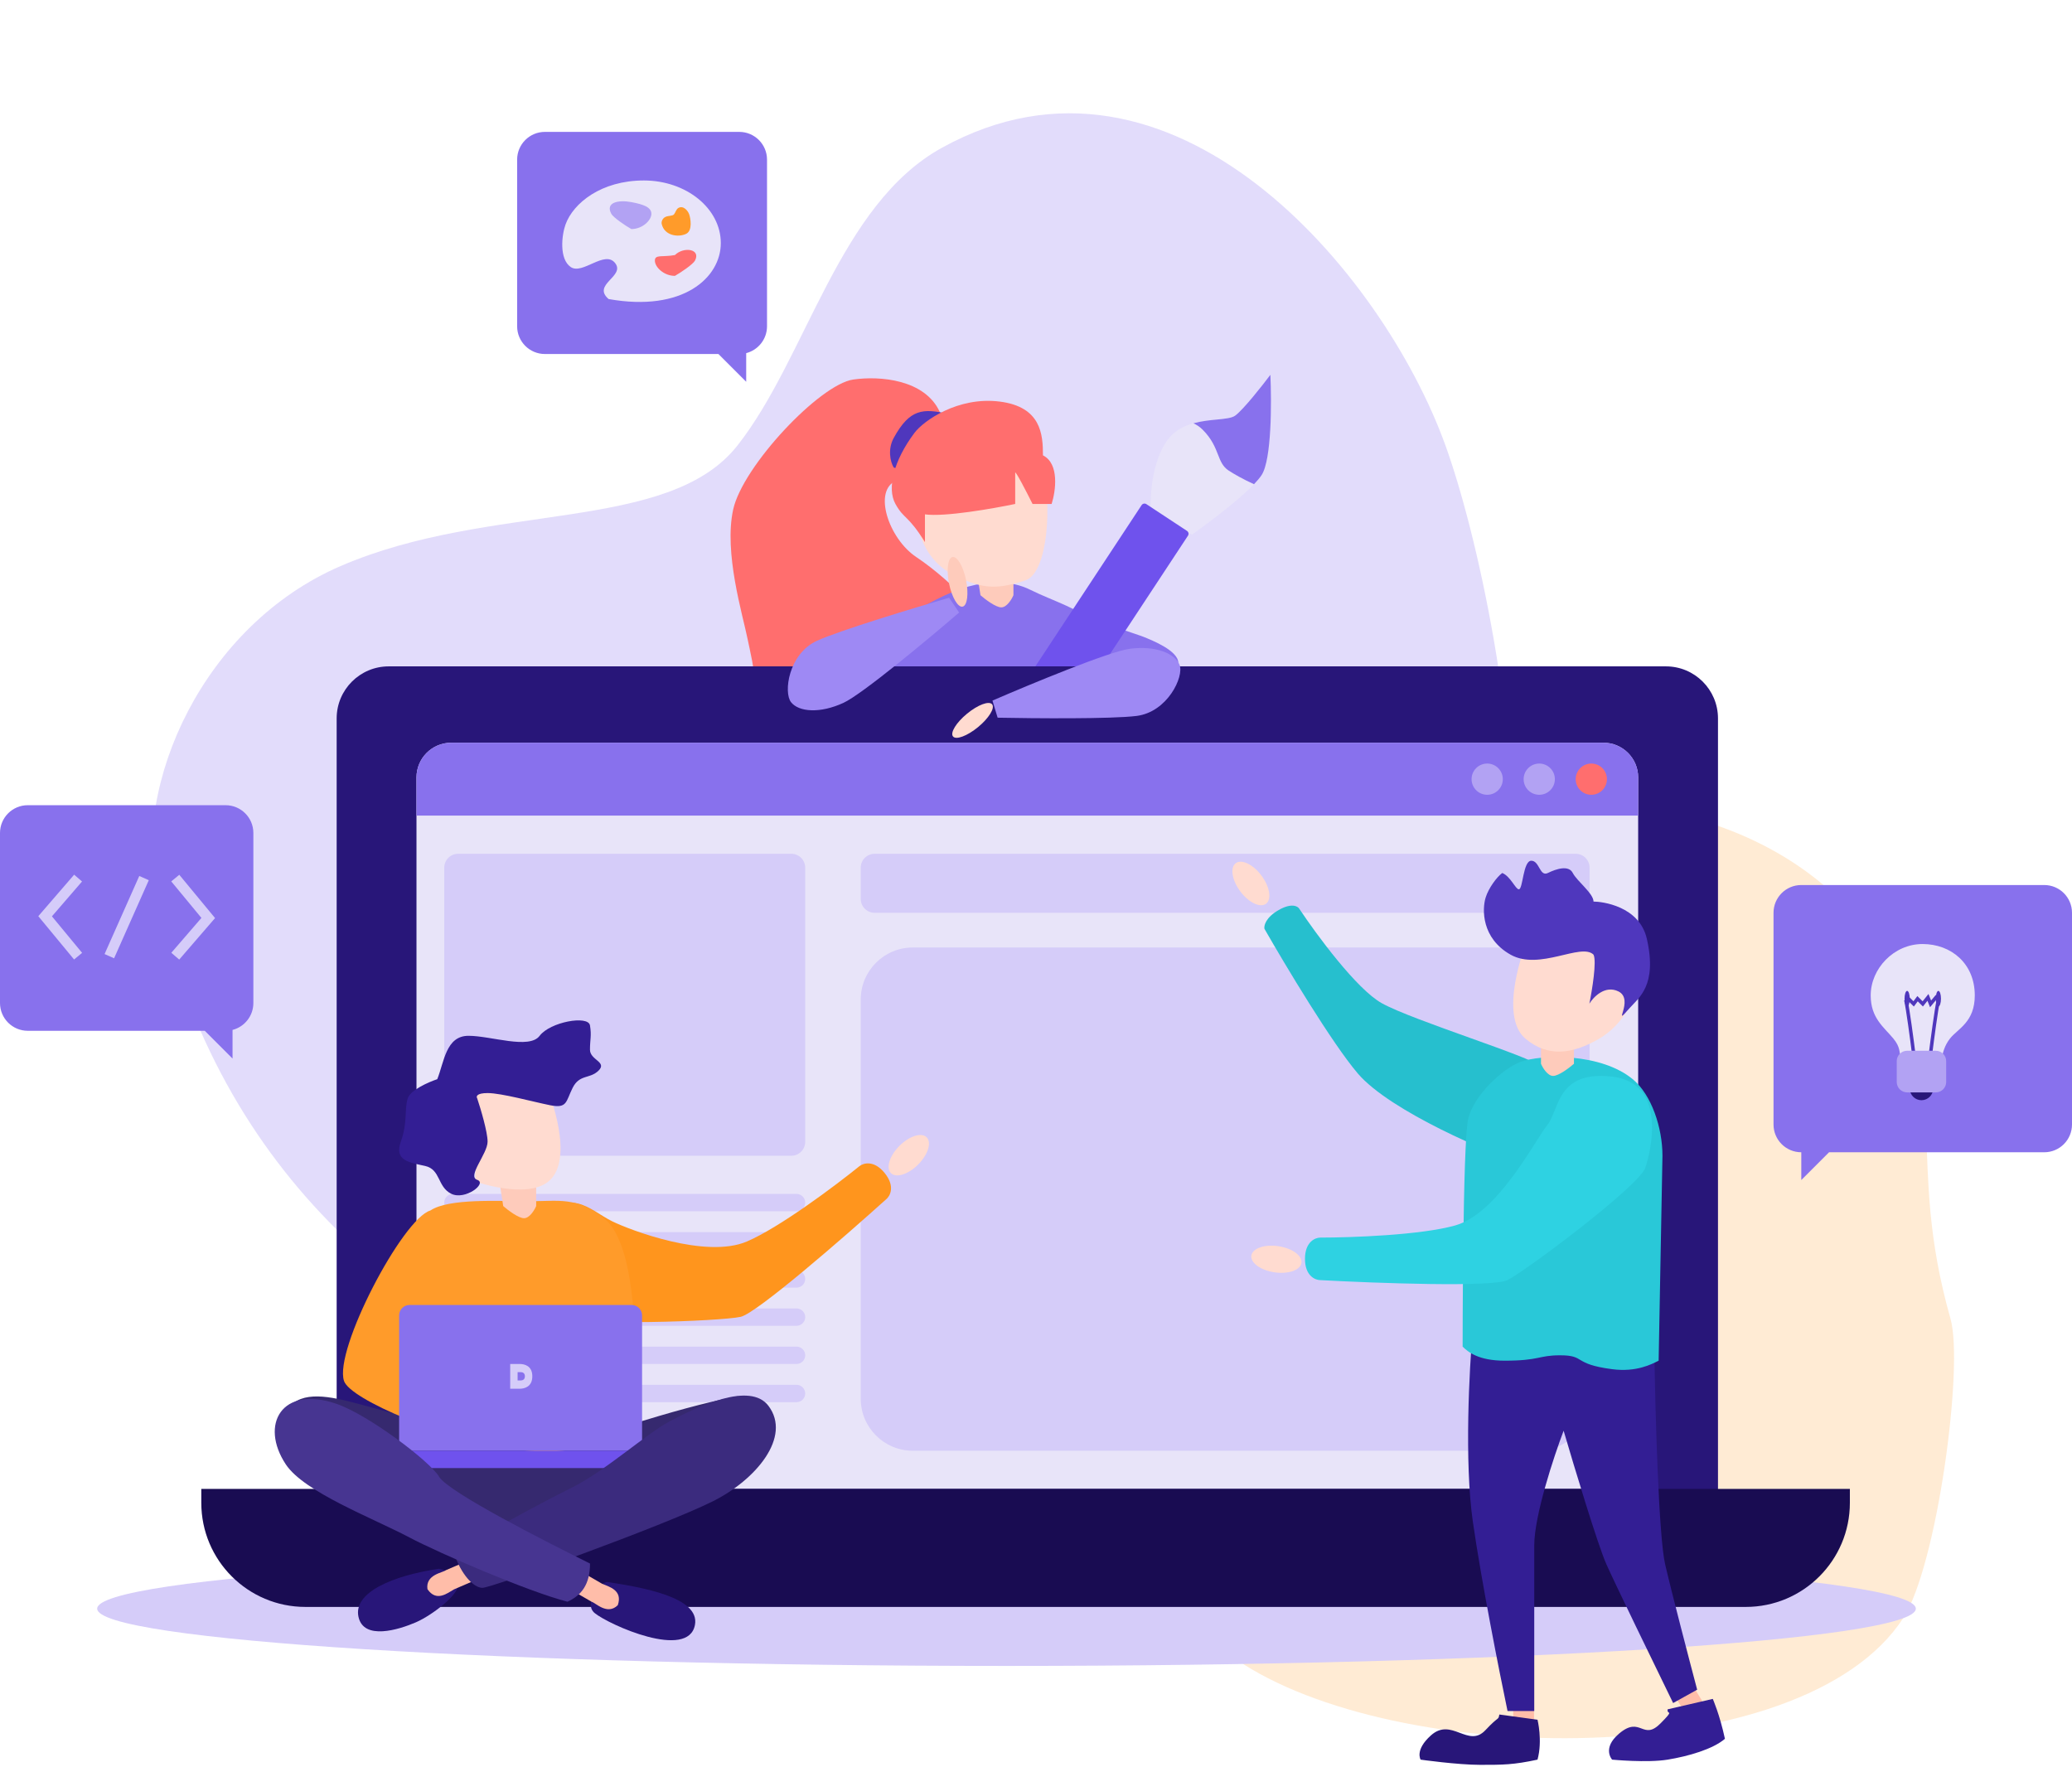
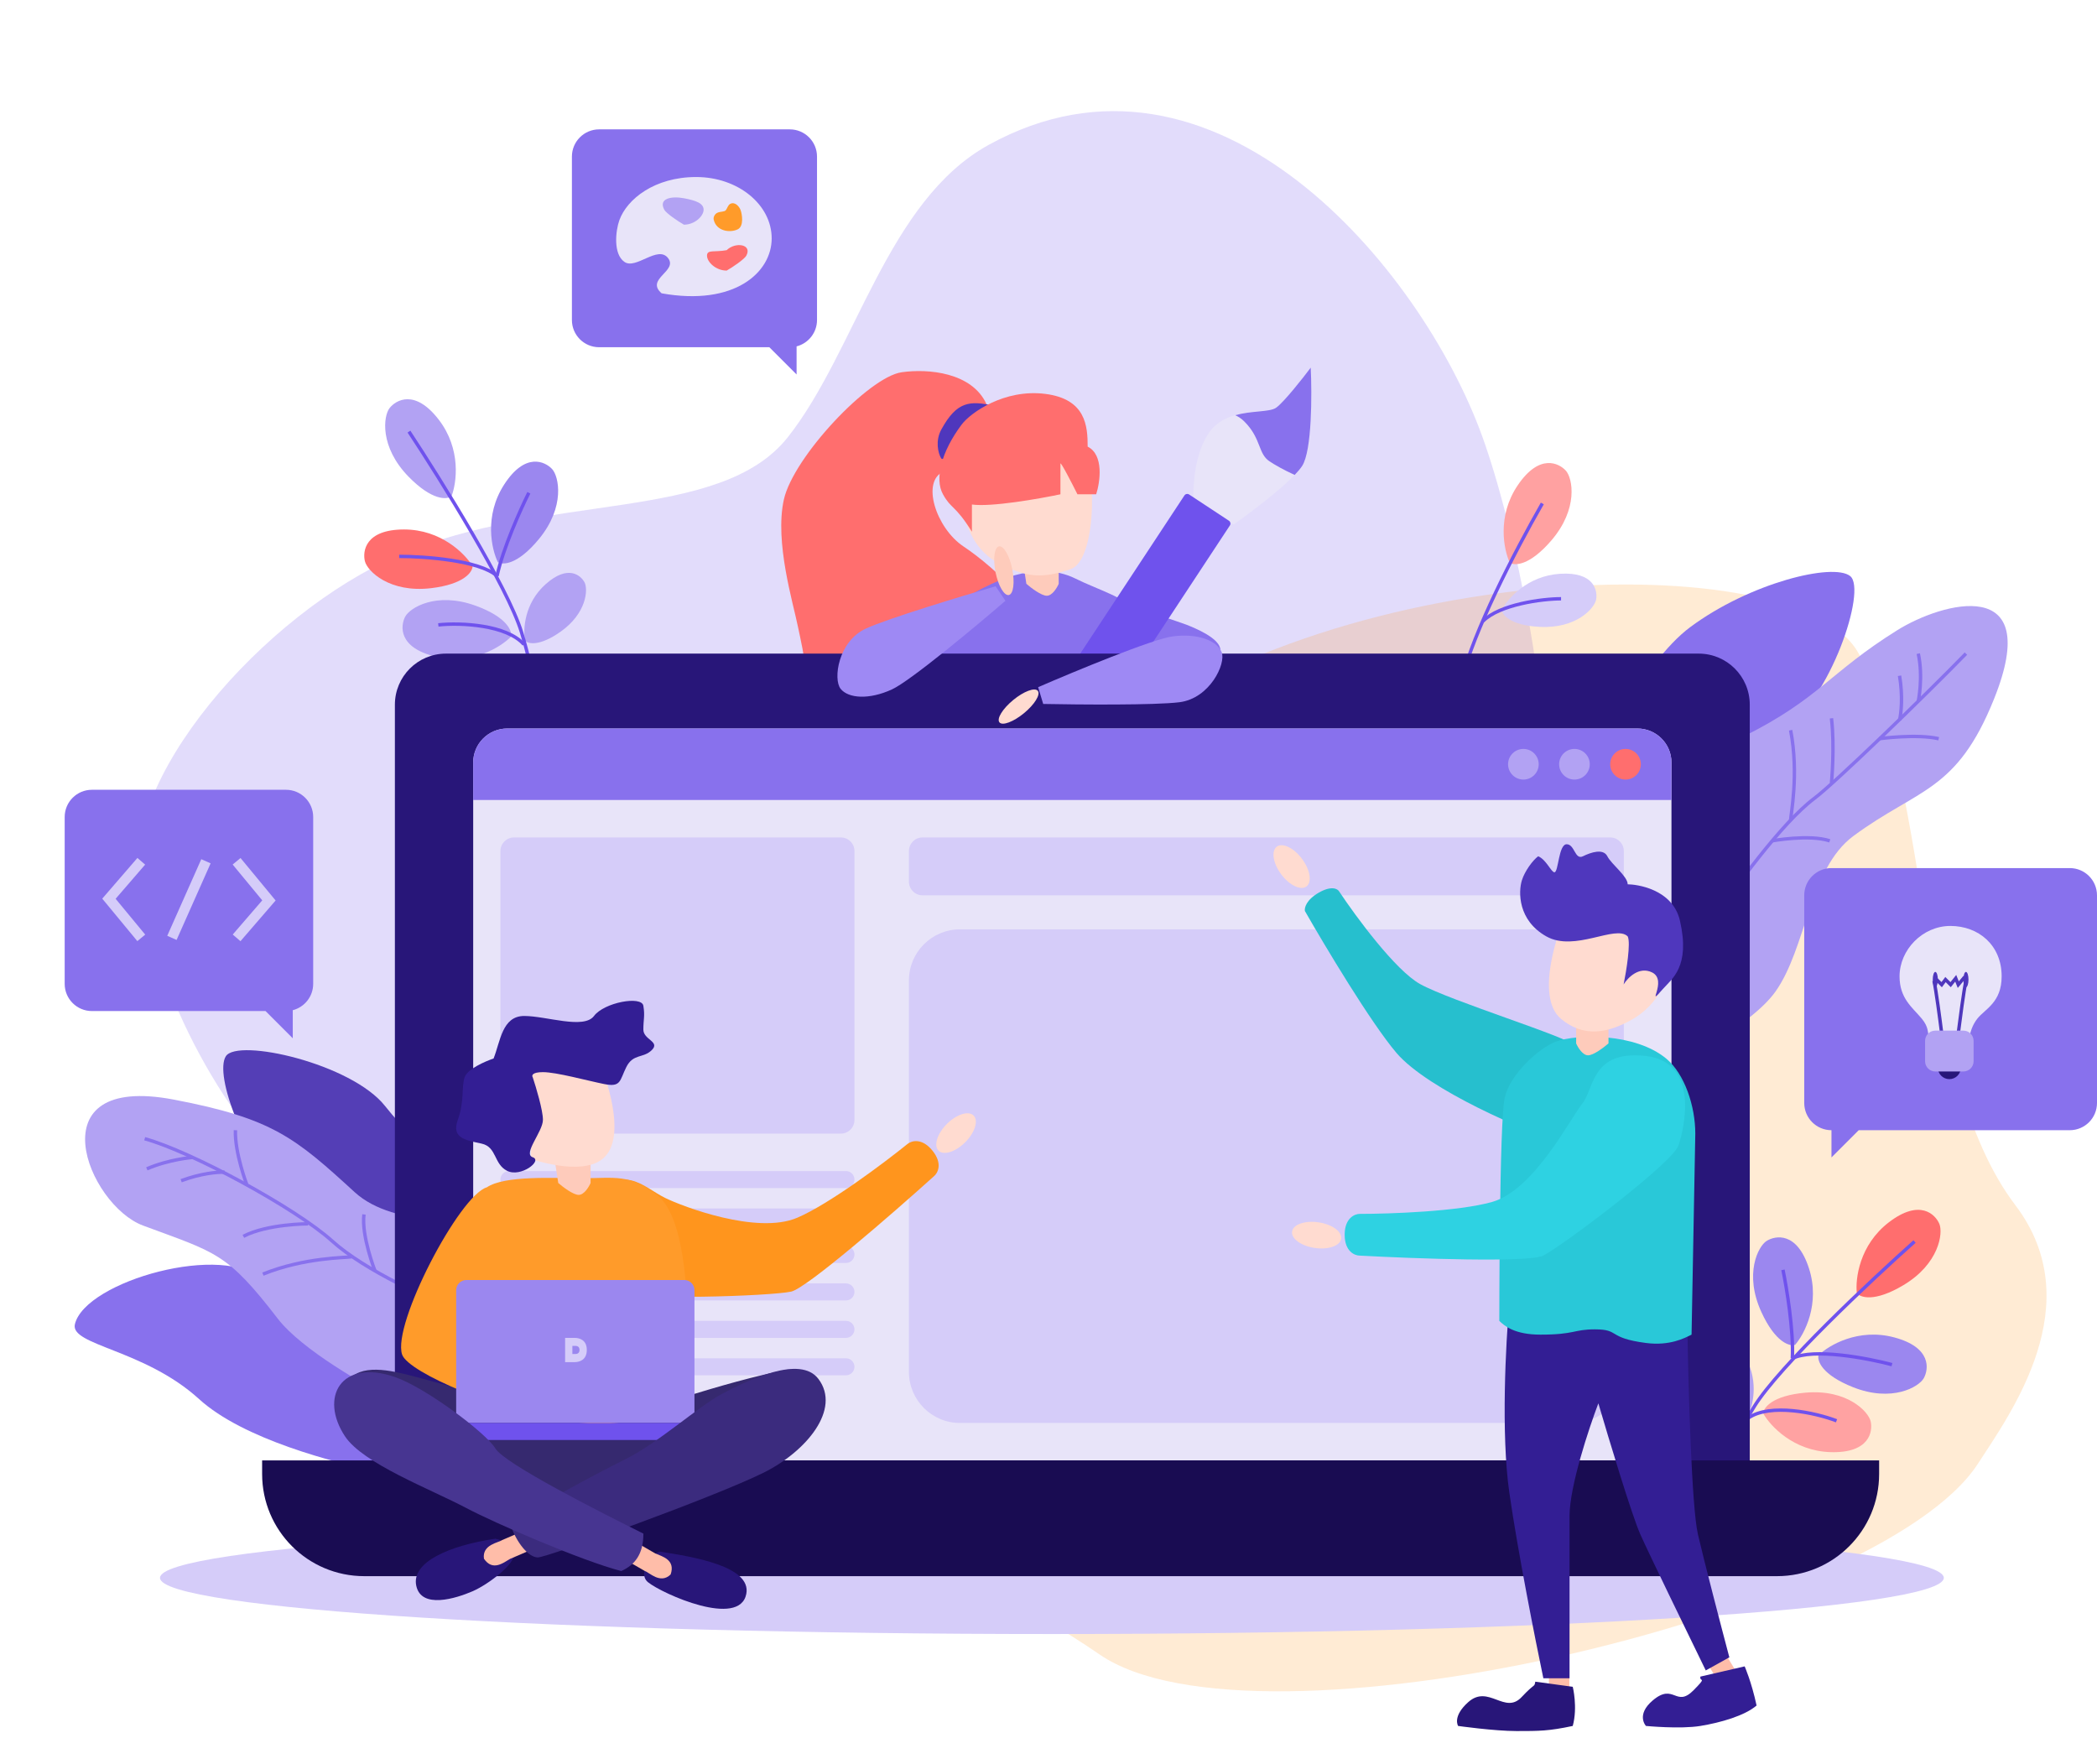
- <svg xmlns="http://www.w3.org/2000/svg" width="597" height="509" viewBox="0 0 597 509" fill="none">
-   <path d="M98.122 163.103C58.639 180.152 38.001 225.916 45.18 258.219C80.909 419.003 269.57 443.71 375.394 392.817C466.497 349.004 434.407 178.091 416.472 128.341C398.537 78.59 337.707 6.002 271.4 42.57C241.592 59.009 232.498 102.923 212.497 128.341C192.496 153.759 141.518 144.365 98.122 163.103Z" fill="#6F52ED" fill-opacity="0.2" />
-   <path d="M329.5 183.5C327.5 182.7 316.667 179.333 311.5 177V199H329.5C332.5 197 339.5 200.5 339.5 191C339.5 187.5 332 184.5 329.5 183.5Z" fill="#8871ED" />
-   <path d="M541.292 274.013C523.683 241.317 462.931 213.182 399.785 248.012C369.388 264.779 275.652 265.616 258.93 352.012C246.93 414.012 310.403 446.562 356 478C401.597 509.438 519.28 511.022 548.368 466.222C558.129 451.189 565.863 393.632 562 380C548.635 332.843 563.305 314.882 541.292 274.013Z" fill="#FF9B2A" fill-opacity="0.2" />
-   <path d="M245.864 109.351C253.615 108.243 266.5 109.351 270.779 118.7L278 130.7C276.154 133.933 263.858 136.23 258.321 138.446C251.4 141.217 256 155.167 264 160.5C274.5 167.5 286.463 180.301 292 190C297.537 199.699 277.699 234.046 270.779 240.974C263.858 247.901 245.864 254.829 237.559 257.6C229.253 260.371 198.803 261.756 193.266 242.359C187.729 222.962 201.571 216.035 211.259 210.493C220.948 204.951 216.796 191.096 215.412 184.168C214.028 177.241 208.491 159.229 211.259 146.759C214.028 134.29 236.174 110.736 245.864 109.351Z" fill="#FF6E6E" />
-   <path d="M278.999 169C274.151 170.322 266 174 257.5 180.5C253.5 185 236.998 215.5 237.498 223C237.998 230.5 257.498 228.5 271.498 231.5C282.698 233.9 310.165 230.5 322.498 228.5L322.491 228.27C321.99 212.231 321.116 184.242 316.999 180.5C311.499 175.5 302.999 173 296.999 170C290.999 167 284.499 167.5 278.999 169Z" fill="#8871ED" />
-   <path d="M336.258 126.96C331.918 133.043 331.345 142.908 331.602 147.08L343.434 154.043C348.916 150.184 360.607 141.347 363.512 136.871C366.416 132.394 366.402 115.754 366.032 107.993C363.626 111.197 358.232 118.032 355.908 119.741C353.003 121.876 341.683 119.356 336.258 126.96Z" fill="#E8E4F9" />
-   <path fill-rule="evenodd" clip-rule="evenodd" d="M343.852 121.963C344.801 122.399 345.69 122.984 346.467 123.756C349.144 126.409 350.115 128.886 350.933 130.973C351.669 132.849 352.282 134.411 353.9 135.503C355.42 136.529 358.302 138.156 361.315 139.514C362.255 138.536 363.013 137.639 363.512 136.87C366.417 132.394 366.402 115.753 366.032 107.993C363.626 111.197 358.232 118.032 355.908 119.74C354.925 120.463 352.977 120.653 350.62 120.882C348.554 121.083 346.173 121.315 343.852 121.963Z" fill="#8871ED" />
-   <path d="M328.924 145.545C329.227 145.084 329.848 144.956 330.309 145.26L342 152.962C342.461 153.265 342.589 153.886 342.285 154.347L264.828 271.931C263.612 273.775 261.132 274.286 259.287 273.071L252.606 268.67C250.761 267.454 250.251 264.974 251.466 263.129L328.924 145.545Z" fill="#6F52ED" />
-   <path d="M97 207C97 198.716 103.716 192 112 192H480C488.284 192 495 198.716 495 207V435H97V207Z" fill="#281679" />
-   <ellipse cx="290" cy="463.5" rx="262" ry="16.5" fill="#D5CCF9" />
-   <path d="M120 224C120 218.477 124.477 214 130 214H462C467.523 214 472 218.477 472 224V429H120V224Z" fill="#E8E4F9" />
-   <path d="M58 429H533V433C533 449.569 519.569 463 503 463H88C71.431 463 58 449.569 58 433V429Z" fill="#190C52" />
-   <path d="M120 224C120 218.477 124.477 214 130 214H462C467.523 214 472 218.477 472 224V235H120V224Z" fill="#8871ED" />
-   <circle cx="458.5" cy="224.5" r="4.5" fill="#FF6E6E" />
-   <circle cx="443.5" cy="224.5" r="4.5" fill="#B2A2F3" />
-   <circle cx="428.5" cy="224.5" r="4.5" fill="#B2A2F3" />
-   <rect x="248" y="273" width="210" height="145" rx="15" fill="#D5CCF9" />
-   <rect x="248" y="246" width="210" height="17" rx="4" fill="#D5CCF9" />
-   <rect x="128" y="246" width="104" height="87" rx="4" fill="#D5CCF9" />
-   <rect x="128" y="344" width="104" height="5" rx="2.5" fill="#D5CCF9" />
-   <rect x="128" y="377" width="104" height="5" rx="2.5" fill="#D5CCF9" />
-   <rect x="128" y="355" width="104" height="5" rx="2.5" fill="#D5CCF9" />
-   <rect x="128" y="388" width="104" height="5" rx="2.5" fill="#D5CCF9" />
-   <rect x="128" y="366" width="104" height="5" rx="2.5" fill="#D5CCF9" />
-   <path d="M254.912 338.002C251.831 334.189 248.769 335.086 247.624 336.011C240.751 341.564 224.641 353.678 215.183 357.717C203.36 362.767 181.456 354.385 176.409 351.9C169.5 348.5 164.444 341.308 153.173 352.664C141.902 364.02 157.443 376.226 162.118 379.202C166.794 382.178 207.628 380.703 213.402 379.415C218.022 378.384 243.277 356.406 255.327 345.546C256.472 344.62 257.993 341.816 254.912 338.002Z" fill="#FF951D" />
-   <rect x="128" y="399" width="104" height="5" rx="2.5" fill="#D5CCF9" />
-   <path fill-rule="evenodd" clip-rule="evenodd" d="M8 232C3.582 232 0 235.582 0 240V289C0 293.418 3.582 297 8 297H59L67 305V296.748C70.451 295.86 73 292.728 73 289V240C73 235.582 69.418 232 65 232H8Z" fill="#8871ED" />
-   <path fill-rule="evenodd" clip-rule="evenodd" d="M157 38C152.582 38 149 41.582 149 46V94C149 98.418 152.582 102 157 102H207L215 110V101.748C218.45 100.86 221 97.728 221 94V46C221 41.582 217.418 38 213 38H157Z" fill="#8871ED" />
-   <path fill-rule="evenodd" clip-rule="evenodd" d="M519 255C514.582 255 511 258.582 511 263V324C511 328.418 514.582 332 519 332L519 340L527 332H589C593.418 332 597 328.418 597 324V263C597 258.582 593.418 255 589 255H519Z" fill="#8871ED" />
-   <path d="M257.5 126.2C255.734 129.437 256.5 133.033 257.5 134.7C258.833 135.2 261.5 135.9 261.5 134.7C261.5 133.2 263 130.7 266 126.2C268.4 122.6 271.666 120.033 273 119.2C266 117.699 262.136 117.7 257.5 126.2Z" fill="#4F37BD" />
-   <path d="M292 171.5V166L281.5 165L282.5 171.5C283.833 172.667 286.9 175 288.5 175C290.1 175 291.5 172.667 292 171.5Z" fill="#FECBBB" />
-   <path d="M285.956 201.859L287.443 206.788C297.802 206.994 320.31 207.182 327.465 206.283C336.408 205.158 341.189 194.94 339.872 191.584C338.556 188.227 332.905 185.975 325.534 186.93C319.637 187.694 296.692 197.201 285.956 201.859Z" fill="#9E89F4" />
-   <path d="M276.348 176.483L273.462 172.22C263.511 175.107 241.968 181.629 235.405 184.618C227.202 188.354 225.68 199.532 227.937 202.344C230.193 205.156 236.258 205.624 243.01 202.518C248.413 200.033 267.487 184.126 276.348 176.483Z" fill="#9E89F4" />
-   <ellipse cx="280.219" cy="207.563" rx="2.5" ry="7.291" transform="rotate(50.556 280.219 207.563)" fill="#FFDBD0" />
-   <ellipse cx="360.412" cy="254.556" rx="3.806" ry="7.291" transform="rotate(143.248 360.412 254.556)" fill="#FFDBD0" />
-   <ellipse cx="367.767" cy="362.825" rx="3.806" ry="7.291" transform="rotate(98.3577 367.767 362.825)" fill="#FFDBD0" />
-   <ellipse cx="261.847" cy="332.847" rx="3.806" ry="7.291" transform="rotate(45 261.847 332.847)" fill="#FFDBD0" />
-   <path d="M295.5 167.2C302.137 164.957 303.101 143.931 300.335 135.987C295.265 133.651 282.912 129.258 274.062 130.38C265.212 131.501 261.5 140.86 261.5 146C265.648 152.075 264.5 162 278 167.2C283.325 169.251 287.203 170.003 295.5 167.2Z" fill="#FFDBD0" />
-   <path d="M292.505 145.2C286.172 146.533 272.105 149 266.505 148.2V156.2C261.5 148.2 260.5 149.7 258 145.2C255.5 140.7 257.495 132.699 263.5 124.7C266.082 121.26 276.006 114.2 288.006 115.7C300.006 117.2 300.505 125.2 300.505 131.2C305.305 133.6 304.172 141.533 303.005 145.2H297.505C295.839 141.866 292.505 135.4 292.505 136.2V145.2Z" fill="#FF6E6E" />
-   <ellipse cx="275.897" cy="167.642" rx="2.5" ry="7.291" transform="rotate(-11.4427 275.897 167.642)" fill="#FECBBB" />
-   <path d="M368.417 262.207C364.702 264.33 364.136 266.692 364.317 267.607C370.17 277.85 383.745 300.528 391.221 309.3C400.566 320.264 430.32 332.814 437.597 334.77C444.874 336.726 448.222 324.622 451.214 320.875C454.205 317.127 444.629 309.352 443.312 307.047C441.995 304.743 407.159 294.078 398.126 289.049C390.9 285.026 379.282 269.246 374.377 261.859C373.938 261.091 372.131 260.085 368.417 262.207Z" fill="#26BFCE" />
-   <path d="M436 495.64V487L442 489.4V495.64C441.158 496.76 439.221 499 438.211 499C437.2 499 436.316 496.76 436 495.64Z" fill="#FFBDA9" />
-   <path d="M485.486 493.5L481 486.115L487.374 485.051L490.614 490.384C490.476 491.779 489.983 494.699 489.119 495.223C488.256 495.748 486.337 494.293 485.486 493.5Z" fill="#FFBDA9" />
-   <path d="M545.498 299.199C547.662 301.805 547.133 303.159 547.77 305.15L555.883 308C557.208 307.683 559.173 306.67 559.428 305.15C559.746 303.249 560.356 301.105 561.875 299.199C564.125 296.375 568.989 294.5 568.989 286.804C568.989 277.616 562.176 272 553.937 272C545.697 272 539 279.058 539 286.804C539 293.331 542.794 295.941 545.498 299.199Z" fill="#E8E4F9" />
-   <path d="M549.5 287.375L551.375 289.25L552.5 287.75L554 289.25L555.5 287.375L556.25 289.25L558.125 287" stroke="#4F37BD" />
-   <ellipse cx="549.5" cy="287.75" rx="0.75" ry="2.25" fill="#4F37BD" />
-   <path d="M549.125 288.125C549.725 290.825 550.875 299.5 551.375 303.5" stroke="#4F37BD" />
-   <path d="M558.5 288.125C557.9 290.825 556.75 299.5 556.25 303.5" stroke="#4F37BD" />
-   <ellipse cx="558.5" cy="287.75" rx="0.75" ry="2.25" fill="#4F37BD" />
-   <circle cx="553.625" cy="313.625" r="3.375" fill="#281679" />
-   <rect x="546.5" y="302.75" width="14.25" height="12" rx="3" fill="#B2A2F3" />
-   <path d="M22.5 253L13 264L22.5 275.5" stroke="#D5CCF9" stroke-width="3" />
-   <path d="M50.5 275.5L60 264.5L50.5 253" stroke="#D5CCF9" stroke-width="3" />
-   <path d="M31.5 275.5L41.5 253" stroke="#D5CCF9" stroke-width="3" />
-   <path d="M207.685 70.039C207.685 80.002 196.783 89.998 175.354 86.16C170.466 81.938 180.242 79.635 177.234 75.797C174.226 71.959 167.835 79.251 164.452 76.948C161.068 74.645 161.829 67.749 162.948 64.666C165.186 58.5 173.255 52 185.505 52C197.755 52 207.685 60.077 207.685 70.039Z" fill="#E8E4F9" />
-   <path d="M187.686 61.611C187.686 63.476 185.1 66 181.911 66C180.106 64.987 176.677 62.624 176.135 61.611C174.331 58.235 178.301 57.56 181.911 58.235C185.52 58.91 187.686 59.747 187.686 61.611Z" fill="#B2A2F3" />
-   <path d="M188.686 75.096C188.686 76.961 191.271 79.485 194.461 79.485C196.266 78.472 199.695 76.109 200.236 75.096C202.041 71.72 197.007 70.985 194.461 73.485C190.852 74.16 188.686 73.232 188.686 75.096Z" fill="#FF6E6E" />
-   <path d="M191.778 62.478C190.936 62.842 190.496 63.818 190.649 64.507C191.411 67.935 195.434 68.462 197.691 67.377C199.634 66.443 198.95 62.798 198.567 61.737C198.185 60.676 196.887 59.128 195.473 59.908C194.838 60.258 194.644 61.195 194.217 61.737C193.791 62.279 192.704 62.078 191.778 62.478Z" fill="#FF9B2A" />
-   <path d="M424.36 438.385C421.897 421.154 423.334 394.282 424.36 383L476.688 390.692C476.944 407.359 477.919 442.692 479.766 450.692C481.613 458.692 486.691 478.128 489 486.846L482.074 490.692C476.688 479.667 465.299 456.231 462.836 450.692C460.374 445.154 453.602 422.744 450.524 412.231C447.702 419.667 442.059 436.692 442.059 445.308V493H434.364C432.055 481.974 426.822 455.615 424.36 438.385Z" fill="#331E94" />
-   <path d="M443 507C444.5 501.5 443 495.5 443 495.5L432 494C431.67 495.771 431.964 494.25 428 498.5C423.045 503.812 418.252 494.688 412.306 500C407.55 504.25 409.325 507 409.325 507C409.325 507 419.925 508.5 426.5 508.5C433.076 508.5 436 508.5 443 507Z" fill="#281679" />
-   <path d="M497 501C495.5 494 493.5 489.5 493.5 489.5L480.5 492.5C480.151 494.271 482.683 492.25 478.5 496.5C473.271 501.812 472.774 494.188 466.5 499.5C461.48 503.75 464.5 507 464.5 507C464.5 507 474.544 507.976 480.5 507C486.455 506.024 493.5 504 497 501Z" fill="#331E94" />
-   <path d="M200.229 468.2C201.783 460.085 184.54 457.314 175.108 455.826C173.131 455.515 167.944 462.017 171.357 464.781C175.592 468.21 198.286 478.344 200.229 468.2Z" fill="#281679" />
-   <path d="M160.954 416.477C168.758 415.062 193.5 405.867 212.39 402.331C222.5 402.331 220.887 407.594 220 412L199.087 431.507L168.935 443L142.33 440.348L103.31 427.086C94.442 421.487 74.835 416.477 82.913 405.867C87 400.5 95.152 402.331 103.31 404.5C116.613 408.036 151.199 418.245 160.954 416.477Z" fill="#36296F" />
-   <path d="M152.449 346.1C143.56 346.1 129.339 345.206 124.006 348.779C116.007 351.088 96.157 388.964 99.119 397.894C100.897 403.252 128.45 414.861 148.004 417.54C167.559 420.219 172.5 414.5 180 411.5C181.5 405 183 399 183 391.5C183 379.278 181.999 357.251 174 351C166.001 344.749 161.337 346.1 152.449 346.1Z" fill="#FF9B2A" />
-   <path d="M103.275 465.801C101.819 458.859 113 454 126.501 452C130.008 452.694 130.915 454.677 131.741 456.591C132.774 458.984 124.68 465.34 119.813 467.441C114.947 469.541 104.731 472.743 103.275 465.801Z" fill="#281679" />
-   <path d="M115 379C115 377.343 116.343 376 118 376H182C183.657 376 185 377.343 185 379V417C185 417.552 184.552 418 184 418H116C115.448 418 115 417.552 115 417V379Z" fill="#8871ED" />
-   <path d="M128.438 452.429L136.375 449.015L136.541 455.475L130.808 457.941C128.908 459.04 125.733 461.662 123.159 457.875C122.571 453.676 127.534 453.162 128.438 452.429Z" fill="#FFBDA9" />
-   <path d="M115 419C115 418.448 115.448 418 116 418H184C184.552 418 185 418.448 185 419V420C185 421.657 183.657 423 182 423H118C116.343 423 115 421.657 115 420V419Z" fill="#6F52ED" />
-   <path d="M193 409.5C186.407 412.972 174.375 423.812 165 428.5C154 434 134.5 444.5 131 448C132.784 453.326 136.323 457.5 139 457.5C141.677 457.5 191 439.721 205.351 432.584C217.845 426.37 228.151 414 221.415 405.066C216.087 398 201.032 405.271 193 409.5Z" fill="#3B2B7E" />
-   <path d="M154.488 347.5V342L143.988 341L144.988 347.5C146.322 348.667 149.388 351 150.988 351C152.588 351 153.988 348.667 154.488 347.5Z" fill="#FECBBB" />
-   <path d="M136.988 314.444H157.988C157.988 314.444 165.887 334.064 157.988 340.444C151.608 345.597 136.988 340.444 136.988 340.444V314.444Z" fill="#FFDBD0" />
-   <path d="M134.988 298.444C128.488 298.444 127.988 305.944 125.988 310.944C123.488 311.778 118.288 314.044 117.488 316.444C116.488 319.444 117.488 323.444 115.488 328.944C113.488 334.444 117.988 334.944 122.488 335.944C126.988 336.944 125.988 341.944 129.988 343.944C133.988 345.944 140.488 340.944 137.488 339.944C134.488 338.944 140.488 332.444 140.488 328.944C140.488 326.144 138.488 319.444 137.488 316.444C137.155 315.944 137.288 314.944 140.488 314.944C144.488 314.944 153.488 317.444 158.488 318.444C163.488 319.444 162.988 317.444 164.988 313.444C166.988 309.444 169.988 310.944 172.488 308.444C174.988 305.944 169.988 305.444 169.988 302.444C169.988 299.444 170.488 298.444 169.988 295.444C169.488 292.444 158.488 294.444 155.488 298.444C152.488 302.444 141.488 298.444 134.988 298.444Z" fill="#331E94" />
-   <path d="M423 322.5C421.423 329.5 421.423 388 421.423 388C422.949 389.528 426 392.051 433.5 392.051C443.683 392.051 443.206 390.5 449.5 390.5C457 390.5 453 393 464.5 394.5C471.5 395.413 475.866 393.07 477.901 392.051L479 333C479 324.895 475.843 315.457 470.5 310.999C461.341 303.359 444.106 303.707 438 306C433.115 307.833 424.578 315.5 423 322.5Z" fill="#29C8D8" />
-   <path d="M376 362.711C376 357.809 378.945 356.583 380.418 356.583C389.253 356.583 409.398 355.882 419.293 353.081C431.663 349.579 442.265 328.567 445.799 324.19C449.333 319.812 448.45 308.431 464.353 310.182C480.257 311.933 475.839 331.193 474.072 336.446C472.305 341.699 439.615 366.213 434.313 368.84C430.072 370.941 396.616 369.715 380.418 368.84C378.945 368.84 376 367.614 376 362.711Z" fill="#2ED2E2" />
-   <path d="M444 306.5V297.5L453.5 300V306.5C452.167 307.667 449.1 310 447.5 310C445.9 310 444.5 307.667 444 306.5Z" fill="#FECBBB" />
-   <path d="M461.348 272H439.631C439.631 272 431.462 292.649 439.631 299.364C446.229 304.787 453.235 303.601 460.624 299.364C467.863 295.213 472 286.941 472 281.004C472 276.255 461.348 272 461.348 272Z" fill="#FFDBD0" />
-   <path d="M435.232 275.062C443.599 279.769 455.552 271.532 459.138 275.062C460.095 276.945 458.739 285.26 457.942 289.182C459.137 287.221 462.484 283.77 466.309 285.652C471.091 288.005 464.105 296.641 469.5 290.5C472.136 287.5 477.568 284 474.5 270.5C472.341 261 461.501 259.766 459.137 259.766C459.137 257.413 454.356 253.883 453.161 251.53C451.966 249.177 448.38 250.353 445.989 251.53C443.598 252.707 443.598 248 441.208 248C438.817 248 438.817 256.236 437.622 256.236C436.665 256.236 435.232 252.5 432.84 251.53C431.247 252.707 428.898 255.893 428.06 258.59C427 262 426.865 270.356 435.232 275.062Z" fill="#4F37BD" />
-   <path d="M170.479 461.52L163.001 457.194L168.082 453.202L173.484 456.326C175.5 457.194 179.5 458.174 178 462.5C174.983 465.48 171.607 461.807 170.479 461.52Z" fill="#FFBDA9" />
-   <path d="M170 450.5C170 456.5 167.533 459.685 163.5 461.5C152.015 458.531 126.512 447.5 118 443C107.37 437.38 87.641 429.931 82.34 421.917C74.788 410.5 81.098 399 97 404.499C106.184 407.676 123.862 421.027 126.512 425.479C129.163 429.931 157.199 444.15 170 450.5Z" fill="#473591" />
-   <path fill-rule="evenodd" clip-rule="evenodd" d="M147 393V400.135H149.752C151.093 400.135 153.374 399.591 153.374 396.549C153.374 393.507 151.093 393 149.752 393H147ZM149.137 395.354V397.744H150.044C150.485 397.744 151.237 397.562 151.237 396.543C151.237 395.524 150.485 395.354 150.044 395.354H149.137Z" fill="#D5CCF9" />
+ <svg xmlns="http://www.w3.org/2000/svg" width="616" height="518" viewBox="0 0 616 518" fill="none">
+   <path d="M117.123 163.103C77.64 180.153 33.822 229.697 41 262C76.73 422.784 288.57 443.711 394.394 392.818C485.498 349.004 453.407 178.091 435.472 128.341C417.537 78.591 356.707 6.002 290.401 42.57C260.592 59.01 251.498 102.923 231.497 128.341C211.496 153.759 160.518 144.365 117.123 163.103Z" fill="#6F52ED" fill-opacity="0.2" />
+   <path d="M546 192C528.39 159.304 389 164.353 323 220C272 263 229.723 281.603 213 368C201 430 277.403 454.562 323 486C368.597 517.438 551.913 474.799 581 430C590.761 414.967 614 383 592 354C562.376 314.951 568.012 232.869 546 192Z" fill="#FF9B2A" fill-opacity="0.2" />
+   <path d="M496.5 184.225C482.5 194.625 467.667 224.225 462 237.725C464.667 240.892 471.7 246.925 478.5 245.725C487 244.225 510.5 222.725 524 214.225C537.5 205.725 548.5 173.225 543.5 169.225C538.5 165.225 514 171.225 496.5 184.225Z" fill="#8871ED" />
+   <path d="M86.196 355.432C98.008 368.264 129.001 379.909 143.021 384.128C145.89 381.144 151.152 373.517 149.245 366.88C146.862 358.584 123.015 337.47 113.145 324.936C103.276 312.403 69.801 304.874 66.347 310.266C62.894 315.658 71.432 339.393 86.196 355.432Z" fill="#543EB6" />
+   <path d="M58.5 411C71.398 422.739 97.996 429.649 112.333 432.614C114.928 429.388 119.496 421.325 117.011 414.883C113.904 406.83 88.286 387.904 77.349 376.29C66.411 364.677 25 376.29 22 389C20.529 395.232 42.377 396.327 58.5 411Z" fill="#8871ED" />
+   <path d="M512.304 216.273C502.019 221.401 487.816 237.945 482 245.576V317C492.101 312.727 514.141 301.616 521.487 291.36C530.671 278.541 531.39 255.22 544.445 245.576C563.5 231.5 574.75 232.756 585.769 205.285C600.526 168.5 570.5 176.901 557.302 185.14C537.5 197.5 534.344 205.285 512.304 216.273Z" fill="#B2A2F3" />
+   <path d="M577.5 192C565.167 204.667 539 230 533 234.5C523.204 241.847 509.833 260.667 502 271.5" stroke="#8871ED" />
+   <path d="M563.5 206C563.5 206 565 199 563.5 192" stroke="#8871ED" />
+   <path d="M538 230C538 230 539 219.5 538 211" stroke="#8871ED" />
+   <path d="M558 211.5C558.5 209.5 559 204.5 558 198.5M552 217C552 217 563 215.5 569.5 217" stroke="#8871ED" />
+   <path d="M526 241C526 239.4 528.5 227.5 526 214.5M520.5 247C520.5 247 531.5 245 537.5 247" stroke="#8871ED" />
+   <path d="M81.608 387.374C88.618 396.481 107.585 407.238 116.191 411.478L186.282 397.742C180.146 388.651 165.005 369.16 153.527 363.923C139.181 357.376 116.157 361.155 104.182 350.198C86.705 334.206 80.078 328.531 51 323C10 315.201 25.868 353.998 42 360C63.501 368 66.586 367.859 81.608 387.374Z" fill="#B2A2F3" />
+   <path d="M42.5 334.5C56.262 338.295 86.898 354.94 97.5 364.5C107.5 373.517 125.648 381.262 137.786 386.866" stroke="#8871ED" />
+   <path d="M56.5 340C56.5 340 49.709 340.528 43.128 343.347" stroke="#8871ED" />
+   <path d="M90.5 359.5C90.5 359.5 78.5 359.5 71.491 363.172" stroke="#8871ED" />
+   <path d="M65.968 344.343C63.909 344.237 58.907 344.708 53.211 346.843M72.499 348C72.499 348 68.932 338.667 69.154 332" stroke="#8871ED" />
+   <path d="M103.239 369.179C101.669 369.487 89.51 369.322 77.233 374.276M110.184 373.423C110.184 373.423 106.106 363.013 106.915 356.74" stroke="#8871ED" />
+   <path d="M556.408 392.855C545.851 390.05 537.198 395.188 534.192 398.107C533.761 399.727 535.188 403.874 544.339 407.495C555.778 412.022 563.689 407.431 565.122 404.837C566.555 402.244 567.521 395.808 556.408 392.855Z" fill="#9B87EF" />
+   <path d="M554.863 359.051C546.192 365.696 544.974 375.684 545.448 379.847C546.468 381.178 550.623 382.582 559.08 377.549C569.652 371.258 570.851 362.191 569.673 359.472C568.494 356.753 563.989 352.057 554.863 359.051Z" fill="#FF6E6E" />
+   <path d="M537.758 426.57C526.839 426.252 520.008 418.864 517.957 415.21C518.006 413.533 520.554 409.965 530.358 409.099C542.612 408.018 548.889 414.671 549.523 417.565C550.158 420.46 549.251 426.904 537.758 426.57Z" fill="#FFA2A2" />
+   <path d="M531.39 372.587C534.748 382.982 530.074 391.893 527.317 395.049C525.721 395.565 521.505 394.359 517.407 385.411C512.284 374.226 516.451 366.084 518.966 364.517C521.48 362.949 527.856 361.646 531.39 372.587Z" fill="#9B87EF" />
+   <path d="M512.086 397.712C516.731 404.758 515.09 412.356 513.689 415.274C512.607 415.987 509.22 415.959 504.323 410.144C498.201 402.874 499.623 395.953 501.172 394.268C502.72 392.582 507.198 390.296 512.086 397.712Z" fill="#B2A2F3" />
+   <path d="M562.4 364.704C549.742 375.965 522.603 401.423 515.318 413.17C508.033 424.916 505.321 433.07 504.876 435.678" stroke="#6F52ED" />
+   <path d="M523.753 373.025C524.838 378.271 526.908 390.818 526.508 399.04" stroke="#6F52ED" />
+   <path d="M555.768 400.865C548.59 398.958 532.69 395.923 526.508 399.04" stroke="#6F52ED" />
+   <path d="M539.487 417.36C533.189 414.944 520.039 412.193 513.701 416.458" stroke="#6F52ED" />
+   <path d="M458.241 168.549C448.646 169.165 442.865 175.875 441.174 179.153C441.269 180.626 443.62 183.686 452.271 184.145C463.083 184.719 468.399 178.673 468.868 176.107C469.337 173.541 468.341 167.901 458.241 168.549Z" fill="#D5CCF9" />
+   <path d="M445.813 142.588C439.707 151.646 441.73 161.503 443.505 165.299C444.895 166.236 449.28 166.245 455.697 158.783C463.718 149.455 461.969 140.478 459.987 138.275C458.005 136.072 452.24 133.053 445.813 142.588Z" fill="#FFA1A1" />
+   <path d="M453.064 147.89C444.647 162.593 432.681 185.966 429.512 199.42C426.343 212.874 426.367 221.466 426.774 224.081" stroke="#6F52ED" />
+   <path d="M458.566 175.889C453.066 175.89 440.494 177.542 435.625 182.464" stroke="#6F52ED" />
+   <path d="M118.695 155.533C129.619 155.533 136.662 162.72 138.818 166.313C138.818 167.99 136.374 171.631 126.6 172.781C114.382 174.219 107.915 167.751 107.196 164.876C106.478 162.001 107.197 155.533 118.695 155.533Z" fill="#FF6E6E" />
+   <path d="M128.869 123.259C135.543 131.907 134.156 141.874 132.628 145.776C131.301 146.8 126.925 147.09 120.043 140.054C111.441 131.26 112.611 122.188 114.448 119.863C116.285 117.538 121.845 114.156 128.869 123.259Z" fill="#B2A2F3" />
+   <path d="M128.062 192.906C138.697 195.403 147.196 190.017 150.116 187.011C150.5 185.379 148.953 181.275 139.7 177.922C128.135 173.73 120.36 178.548 119.004 181.182C117.647 183.817 116.868 190.278 128.062 192.906Z" fill="#B2A2F3" />
+   <path d="M148.078 142.369C142.164 151.553 144.394 161.366 146.248 165.124C147.657 166.032 152.042 165.949 158.3 158.353C166.124 148.859 164.187 139.92 162.159 137.759C160.131 135.599 154.304 132.702 148.078 142.369Z" fill="#9B87EF" />
+   <path d="M160.283 171.608C153.985 177.225 153.62 184.989 154.225 188.17C155.087 189.136 158.368 189.979 164.594 185.616C172.377 180.163 172.78 173.109 171.716 171.082C170.652 169.055 166.912 165.696 160.283 171.608Z" fill="#B2A2F3" />
+   <path d="M120.133 126.787C129.476 140.92 149.167 172.494 153.192 185.717C157.216 198.941 157.743 207.517 157.504 210.152" stroke="#6F52ED" />
+   <path d="M155.348 144.753C152.952 149.545 147.73 161.139 146.005 169.188" stroke="#6F52ED" />
+   <path d="M117.258 163.438C124.684 163.438 140.83 164.588 146.005 169.188" stroke="#6F52ED" />
+   <path d="M128.757 183.562C135.464 182.843 148.88 183.562 153.91 189.311" stroke="#6F52ED" />
+   <path d="M348.5 183.5C346.5 182.7 335.667 179.333 330.5 177V199H348.5C351.5 197 358.5 200.5 358.5 191C358.5 187.5 351 184.5 348.5 183.5Z" fill="#8871ED" />
+   <path d="M264.864 109.351C272.615 108.243 285.5 109.351 289.779 118.7L297 130.7C295.154 133.933 282.858 136.23 277.321 138.446C270.4 141.217 275 155.167 283 160.5C293.5 167.5 305.463 180.301 311 190C316.537 199.699 296.699 234.046 289.779 240.974C282.858 247.901 264.864 254.829 256.559 257.6C248.253 260.371 217.803 261.756 212.266 242.359C206.729 222.962 220.571 216.035 230.259 210.493C239.948 204.951 235.796 191.096 234.412 184.168C233.028 177.241 227.491 159.229 230.259 146.759C233.028 134.29 255.174 110.736 264.864 109.351Z" fill="#FF6E6E" />
+   <path d="M297.999 169C293.151 170.322 285 174 276.5 180.5C272.5 185 255.998 215.5 256.498 223C256.998 230.5 276.498 228.5 290.498 231.5C301.698 233.9 329.165 230.5 341.498 228.5L341.491 228.27C340.99 212.231 340.116 184.242 335.999 180.5C330.499 175.5 321.999 173 315.999 170C309.999 167 303.499 167.5 297.999 169Z" fill="#8871ED" />
+   <path d="M355.258 126.96C350.918 133.043 350.345 142.908 350.602 147.08L362.434 154.043C367.916 150.184 379.607 141.347 382.512 136.871C385.416 132.394 385.402 115.754 385.032 107.993C382.626 111.197 377.232 118.032 374.908 119.741C372.003 121.876 360.683 119.356 355.258 126.96Z" fill="#E8E4F9" />
+   <path fill-rule="evenodd" clip-rule="evenodd" d="M362.852 121.963C363.801 122.399 364.69 122.984 365.467 123.756C368.144 126.409 369.115 128.886 369.933 130.973C370.669 132.849 371.282 134.411 372.9 135.503C374.42 136.529 377.302 138.156 380.315 139.514C381.255 138.536 382.013 137.639 382.512 136.87C385.417 132.394 385.402 115.753 385.032 107.993C382.626 111.197 377.232 118.032 374.908 119.74C373.925 120.463 371.977 120.653 369.62 120.882C367.554 121.083 365.173 121.315 362.852 121.963Z" fill="#8871ED" />
+   <path d="M347.924 145.545C348.227 145.084 348.848 144.956 349.309 145.26L361 152.962C361.461 153.265 361.589 153.886 361.285 154.347L283.828 271.931C282.612 273.775 280.132 274.286 278.287 273.071L271.606 268.67C269.761 267.454 269.251 264.974 270.466 263.129L347.924 145.545Z" fill="#6F52ED" />
+   <path d="M116 207C116 198.716 122.716 192 131 192H499C507.284 192 514 198.716 514 207V435H116V207Z" fill="#281679" />
+   <ellipse cx="309" cy="463.5" rx="262" ry="16.5" fill="#D5CCF9" />
+   <path d="M139 224C139 218.477 143.477 214 149 214H481C486.523 214 491 218.477 491 224V429H139V224Z" fill="#E8E4F9" />
+   <path d="M77 429H552V433C552 449.569 538.569 463 522 463H107C90.431 463 77 449.569 77 433V429Z" fill="#190C52" />
+   <path d="M139 224C139 218.477 143.477 214 149 214H481C486.523 214 491 218.477 491 224V235H139V224Z" fill="#8871ED" />
+   <circle cx="477.5" cy="224.5" r="4.5" fill="#FF6E6E" />
+   <circle cx="462.5" cy="224.5" r="4.5" fill="#B2A2F3" />
+   <circle cx="447.5" cy="224.5" r="4.5" fill="#B2A2F3" />
+   <rect x="267" y="273" width="210" height="145" rx="15" fill="#D5CCF9" />
+   <rect x="267" y="246" width="210" height="17" rx="4" fill="#D5CCF9" />
+   <rect x="147" y="246" width="104" height="87" rx="4" fill="#D5CCF9" />
+   <rect x="147" y="344" width="104" height="5" rx="2.5" fill="#D5CCF9" />
+   <rect x="147" y="377" width="104" height="5" rx="2.5" fill="#D5CCF9" />
+   <rect x="147" y="355" width="104" height="5" rx="2.5" fill="#D5CCF9" />
+   <rect x="147" y="388" width="104" height="5" rx="2.5" fill="#D5CCF9" />
+   <rect x="147" y="366" width="104" height="5" rx="2.5" fill="#D5CCF9" />
+   <path d="M273.912 338.003C270.831 334.189 267.769 335.086 266.624 336.012C259.751 341.564 243.641 353.679 234.183 357.718C222.36 362.767 200.456 354.386 195.409 351.901C188.5 348.5 183.444 341.308 172.173 352.664C160.902 364.02 176.443 376.227 181.118 379.203C185.794 382.178 226.628 380.704 232.402 379.415C237.022 378.385 262.277 356.406 274.327 345.546C275.472 344.621 276.993 341.817 273.912 338.003Z" fill="#FF951D" />
+   <rect x="147" y="399" width="104" height="5" rx="2.5" fill="#D5CCF9" />
+   <path fill-rule="evenodd" clip-rule="evenodd" d="M27 232C22.582 232 19 235.582 19 240V289C19 293.418 22.582 297 27 297H78L86 305V296.748C89.451 295.86 92 292.728 92 289V240C92 235.582 88.418 232 84 232H27Z" fill="#8871ED" />
+   <path fill-rule="evenodd" clip-rule="evenodd" d="M176 38C171.582 38 168 41.582 168 46V94C168 98.418 171.582 102 176 102H226L234 110V101.748C237.45 100.86 240 97.728 240 94V46C240 41.582 236.418 38 232 38H176Z" fill="#8871ED" />
+   <path fill-rule="evenodd" clip-rule="evenodd" d="M538 255C533.582 255 530 258.582 530 263V324C530 328.418 533.582 332 538 332L538 340L546 332H608C612.418 332 616 328.418 616 324V263C616 258.582 612.418 255 608 255H538Z" fill="#8871ED" />
+   <path d="M276.5 126.2C274.734 129.437 275.5 133.033 276.5 134.7C277.833 135.2 280.5 135.9 280.5 134.7C280.5 133.2 282 130.7 285 126.2C287.4 122.6 290.666 120.033 292 119.2C285 117.699 281.136 117.7 276.5 126.2Z" fill="#4F37BD" />
+   <path d="M311 171.5V166L300.5 165L301.5 171.5C302.833 172.667 305.9 175 307.5 175C309.1 175 310.5 172.667 311 171.5Z" fill="#FECBBB" />
+   <path d="M304.956 201.859L306.443 206.788C316.802 206.994 339.31 207.182 346.465 206.283C355.408 205.158 360.189 194.94 358.872 191.584C357.556 188.227 351.905 185.975 344.534 186.93C338.637 187.694 315.692 197.201 304.956 201.859Z" fill="#9E89F4" />
+   <path d="M295.348 176.483L292.462 172.22C282.511 175.107 260.968 181.629 254.405 184.618C246.202 188.354 244.68 199.532 246.937 202.344C249.193 205.156 255.258 205.624 262.01 202.518C267.413 200.033 286.487 184.126 295.348 176.483Z" fill="#9E89F4" />
+   <ellipse cx="299.219" cy="207.563" rx="2.5" ry="7.291" transform="rotate(50.556 299.219 207.563)" fill="#FFDBD0" />
+   <ellipse cx="379.412" cy="254.556" rx="3.806" ry="7.291" transform="rotate(143.248 379.412 254.556)" fill="#FFDBD0" />
+   <ellipse cx="386.767" cy="362.825" rx="3.806" ry="7.291" transform="rotate(98.3577 386.767 362.825)" fill="#FFDBD0" />
+   <ellipse cx="280.847" cy="332.847" rx="3.806" ry="7.291" transform="rotate(45 280.847 332.847)" fill="#FFDBD0" />
+   <path d="M314.5 167.2C321.137 164.957 322.101 143.931 319.335 135.987C314.265 133.651 301.912 129.258 293.062 130.38C284.212 131.501 280.5 140.86 280.5 146C284.648 152.075 283.5 162 297 167.2C302.325 169.251 306.203 170.003 314.5 167.2Z" fill="#FFDBD0" />
+   <path d="M311.505 145.2C305.172 146.533 291.105 149 285.505 148.2V156.2C280.5 148.2 279.5 149.7 277 145.2C274.5 140.7 276.495 132.699 282.5 124.7C285.082 121.26 295.006 114.2 307.006 115.7C319.006 117.2 319.505 125.2 319.505 131.2C324.305 133.6 323.172 141.533 322.005 145.2H316.505C314.839 141.866 311.505 135.4 311.505 136.2V145.2Z" fill="#FF6E6E" />
+   <ellipse cx="294.897" cy="167.642" rx="2.5" ry="7.291" transform="rotate(-11.4427 294.897 167.642)" fill="#FECBBB" />
+   <path d="M387.417 262.208C383.702 264.33 383.136 266.692 383.317 267.608C389.17 277.85 402.745 300.529 410.221 309.3C419.566 320.265 449.32 332.814 456.597 334.77C463.874 336.726 467.222 324.623 470.214 320.875C473.205 317.128 463.629 309.352 462.312 307.048C460.995 304.743 426.159 294.078 417.126 289.05C409.9 285.027 398.282 269.247 393.377 261.859C392.938 261.091 391.131 260.085 387.417 262.208Z" fill="#26BFCE" />
+   <path d="M455 495.64V487L461 489.4V495.64C460.158 496.76 458.221 499 457.211 499C456.2 499 455.316 496.76 455 495.64Z" fill="#FFBDA9" />
+   <path d="M504.486 493.5L500 486.115L506.374 485.051L509.614 490.384C509.476 491.779 508.983 494.699 508.119 495.223C507.256 495.748 505.337 494.293 504.486 493.5Z" fill="#FFBDA9" />
+   <path d="M564.498 299.199C566.662 301.805 566.133 303.159 566.77 305.15L574.883 308C576.208 307.683 578.173 306.67 578.428 305.15C578.746 303.249 579.356 301.105 580.875 299.199C583.125 296.375 587.989 294.5 587.989 286.804C587.989 277.616 581.176 272 572.937 272C564.697 272 558 279.058 558 286.804C558 293.331 561.794 295.941 564.498 299.199Z" fill="#E8E4F9" />
+   <path d="M568.5 287.375L570.375 289.25L571.5 287.75L573 289.25L574.5 287.375L575.25 289.25L577.125 287" stroke="#4F37BD" />
+   <ellipse cx="568.5" cy="287.75" rx="0.75" ry="2.25" fill="#4F37BD" />
+   <path d="M568.125 288.125C568.725 290.825 569.875 299.5 570.375 303.5" stroke="#4F37BD" />
+   <path d="M577.5 288.125C576.9 290.825 575.75 299.5 575.25 303.5" stroke="#4F37BD" />
+   <ellipse cx="577.5" cy="287.75" rx="0.75" ry="2.25" fill="#4F37BD" />
+   <circle cx="572.625" cy="313.625" r="3.375" fill="#281679" />
+   <rect x="565.5" y="302.75" width="14.25" height="12" rx="3" fill="#B2A2F3" />
+   <path d="M41.5 253L32 264L41.5 275.5" stroke="#D5CCF9" stroke-width="3" />
+   <path d="M69.5 275.5L79 264.5L69.5 253" stroke="#D5CCF9" stroke-width="3" />
+   <path d="M50.5 275.5L60.5 253" stroke="#D5CCF9" stroke-width="3" />
+   <path d="M226.685 70.039C226.685 80.002 215.783 89.998 194.354 86.16C189.466 81.938 199.242 79.635 196.234 75.797C193.226 71.959 186.835 79.251 183.452 76.948C180.068 74.645 180.829 67.749 181.948 64.666C184.186 58.5 192.255 52 204.505 52C216.755 52 226.685 60.077 226.685 70.039Z" fill="#E8E4F9" />
+   <path d="M206.686 61.611C206.686 63.476 204.1 66 200.911 66C199.106 64.987 195.677 62.624 195.135 61.611C193.331 58.235 197.301 57.56 200.911 58.235C204.52 58.91 206.686 59.747 206.686 61.611Z" fill="#B2A2F3" />
+   <path d="M207.686 75.096C207.686 76.961 210.271 79.485 213.461 79.485C215.266 78.472 218.695 76.109 219.236 75.096C221.041 71.72 216.007 70.985 213.461 73.485C209.852 74.16 207.686 73.232 207.686 75.096Z" fill="#FF6E6E" />
+   <path d="M210.778 62.478C209.936 62.842 209.496 63.818 209.649 64.507C210.411 67.935 214.434 68.462 216.691 67.377C218.634 66.443 217.95 62.798 217.567 61.737C217.185 60.676 215.887 59.128 214.473 59.908C213.838 60.258 213.644 61.195 213.217 61.737C212.791 62.279 211.704 62.078 210.778 62.478Z" fill="#FF9B2A" />
+   <path d="M443.36 438.385C440.897 421.154 442.334 394.282 443.36 383L495.688 390.692C495.944 407.359 496.919 442.692 498.766 450.692C500.613 458.692 505.691 478.128 508 486.846L501.074 490.692C495.688 479.667 484.299 456.231 481.836 450.692C479.374 445.154 472.602 422.744 469.524 412.231C466.702 419.667 461.059 436.692 461.059 445.308V493H453.364C451.055 481.974 445.822 455.615 443.36 438.385Z" fill="#331E94" />
+   <path d="M462 507C463.5 501.5 462 495.5 462 495.5L451 494C450.67 495.771 450.964 494.25 447 498.5C442.045 503.812 437.252 494.688 431.306 500C426.55 504.25 428.325 507 428.325 507C428.325 507 438.925 508.5 445.5 508.5C452.076 508.5 455 508.5 462 507Z" fill="#281679" />
+   <path d="M516 501C514.5 494 512.5 489.5 512.5 489.5L499.5 492.5C499.151 494.271 501.683 492.25 497.5 496.5C492.271 501.812 491.774 494.188 485.5 499.5C480.48 503.75 483.5 507 483.5 507C483.5 507 493.544 507.976 499.5 507C505.455 506.024 512.5 504 516 501Z" fill="#331E94" />
+   <path d="M219.229 468.2C220.783 460.085 203.54 457.314 194.108 455.826C192.131 455.515 186.944 462.017 190.357 464.781C194.592 468.21 217.286 478.344 219.229 468.2Z" fill="#281679" />
+   <path d="M179.954 416.477C187.758 415.062 212.5 405.867 231.39 402.331C241.5 402.331 239.887 407.594 239 412L218.087 431.507L187.935 443L161.33 440.348L122.31 427.086C113.442 421.487 93.835 416.477 101.913 405.867C106 400.5 114.152 402.331 122.31 404.5C135.613 408.036 170.199 418.245 179.954 416.477Z" fill="#36296F" />
+   <path d="M171.449 346.1C162.56 346.1 148.339 345.206 143.006 348.779C135.007 351.088 115.157 388.964 118.119 397.894C119.897 403.252 147.45 414.861 167.004 417.54C186.559 420.219 191.5 414.5 199 411.5C200.5 405 202 399 202 391.5C202 379.278 200.999 357.251 193 351C185.001 344.749 180.337 346.1 171.449 346.1Z" fill="#FF9B2A" />
+   <path d="M122.275 465.801C120.819 458.859 132 454 145.501 452C149.008 452.694 149.915 454.677 150.741 456.591C151.774 458.984 143.68 465.34 138.813 467.441C133.947 469.541 123.731 472.743 122.275 465.801Z" fill="#281679" />
+   <path d="M134 379C134 377.343 135.343 376 137 376H201C202.657 376 204 377.343 204 379V417C204 417.552 203.552 418 203 418H135C134.448 418 134 417.552 134 417V379Z" fill="#9B87EF" />
+   <path d="M147.438 452.429L155.375 449.015L155.541 455.475L149.808 457.941C147.908 459.04 144.733 461.662 142.159 457.875C141.571 453.676 146.534 453.162 147.438 452.429Z" fill="#FFBDA9" />
+   <path d="M134 419C134 418.448 134.448 418 135 418H203C203.552 418 204 418.448 204 419V420C204 421.657 202.657 423 201 423H137C135.343 423 134 421.657 134 420V419Z" fill="#6F52ED" />
+   <path d="M212 409.5C205.407 412.972 193.375 423.812 184 428.5C173 434 153.5 444.5 150 448C151.784 453.326 155.323 457.5 158 457.5C160.677 457.5 210 439.721 224.351 432.584C236.845 426.37 247.151 414 240.415 405.066C235.087 398 220.032 405.271 212 409.5Z" fill="#3B2B7E" />
+   <path d="M173.488 347.5V342L162.988 341L163.988 347.5C165.322 348.667 168.388 351 169.988 351C171.588 351 172.988 348.667 173.488 347.5Z" fill="#FECBBB" />
+   <path d="M155.988 314.444H176.988C176.988 314.444 184.887 334.064 176.988 340.444C170.608 345.597 155.988 340.444 155.988 340.444V314.444Z" fill="#FFDBD0" />
+   <path d="M153.988 298.444C147.488 298.444 146.988 305.944 144.988 310.944C142.488 311.778 137.288 314.044 136.488 316.444C135.488 319.444 136.488 323.444 134.488 328.944C132.488 334.444 136.988 334.944 141.488 335.944C145.988 336.944 144.988 341.944 148.988 343.944C152.988 345.944 159.488 340.944 156.488 339.944C153.488 338.944 159.488 332.444 159.488 328.944C159.488 326.144 157.488 319.444 156.488 316.444C156.155 315.944 156.288 314.944 159.488 314.944C163.488 314.944 172.488 317.444 177.488 318.444C182.488 319.444 181.988 317.444 183.988 313.444C185.988 309.444 188.988 310.944 191.488 308.444C193.988 305.944 188.988 305.444 188.988 302.444C188.988 299.444 189.488 298.444 188.988 295.444C188.488 292.444 177.488 294.444 174.488 298.444C171.488 302.444 160.488 298.444 153.988 298.444Z" fill="#331E94" />
+   <path d="M442 322.5C440.423 329.5 440.423 388 440.423 388C441.949 389.528 445 392.051 452.5 392.051C462.683 392.051 462.206 390.5 468.5 390.5C476 390.5 472 393 483.5 394.5C490.5 395.413 494.866 393.07 496.901 392.051L498 333C498 324.895 494.843 315.457 489.5 311C480.341 303.359 463.106 303.708 457 306C452.115 307.834 443.578 315.5 442 322.5Z" fill="#29C8D8" />
+   <path d="M395 362.711C395 357.809 397.945 356.583 399.418 356.583C408.253 356.583 428.398 355.882 438.293 353.081C450.663 349.579 461.265 328.567 464.799 324.19C468.333 319.812 467.45 308.431 483.353 310.182C499.257 311.933 494.839 331.193 493.072 336.446C491.305 341.699 458.615 366.213 453.313 368.84C449.072 370.941 415.616 369.715 399.418 368.84C397.945 368.84 395 367.614 395 362.711Z" fill="#2ED2E2" />
+   <path d="M463 306.5V297.5L472.5 300V306.5C471.167 307.667 468.1 310 466.5 310C464.9 310 463.5 307.667 463 306.5Z" fill="#FECBBB" />
+   <path d="M480.348 272H458.631C458.631 272 450.462 292.649 458.631 299.364C465.229 304.787 472.235 303.601 479.624 299.364C486.863 295.213 491 286.941 491 281.004C491 276.255 480.348 272 480.348 272Z" fill="#FFDBD0" />
+   <path d="M454.232 275.062C462.599 279.769 474.552 271.532 478.138 275.062C479.095 276.945 477.739 285.26 476.942 289.182C478.137 287.221 481.484 283.77 485.309 285.652C490.091 288.005 483.105 296.641 488.5 290.5C491.136 287.5 496.568 284 493.5 270.5C491.341 261 480.501 259.766 478.137 259.766C478.137 257.413 473.356 253.883 472.161 251.53C470.966 249.177 467.38 250.353 464.989 251.53C462.598 252.707 462.598 248 460.208 248C457.817 248 457.817 256.236 456.622 256.236C455.665 256.236 454.232 252.5 451.84 251.53C450.247 252.707 447.898 255.893 447.06 258.59C446 262 445.865 270.356 454.232 275.062Z" fill="#4F37BD" />
+   <path d="M189.479 461.52L182.001 457.194L187.082 453.202L192.484 456.326C194.5 457.194 198.5 458.174 197 462.5C193.983 465.48 190.607 461.807 189.479 461.52Z" fill="#FFBDA9" />
+   <path d="M189 450.5C189 456.5 186.533 459.685 182.5 461.5C171.015 458.532 145.512 447.5 137 443C126.37 437.381 106.641 429.931 101.34 421.918C93.788 410.5 100.098 399 116 404.5C125.184 407.676 142.862 421.027 145.512 425.479C148.163 429.931 176.199 444.151 189 450.5Z" fill="#473591" />
+   <path fill-rule="evenodd" clip-rule="evenodd" d="M166 393V400.135H168.752C170.093 400.135 172.374 399.591 172.374 396.549C172.374 393.507 170.093 393 168.752 393H166ZM168.137 395.354V397.744H169.044C169.485 397.744 170.237 397.562 170.237 396.543C170.237 395.524 169.485 395.354 169.044 395.354H168.137Z" fill="#D5CCF9" />
</svg>
